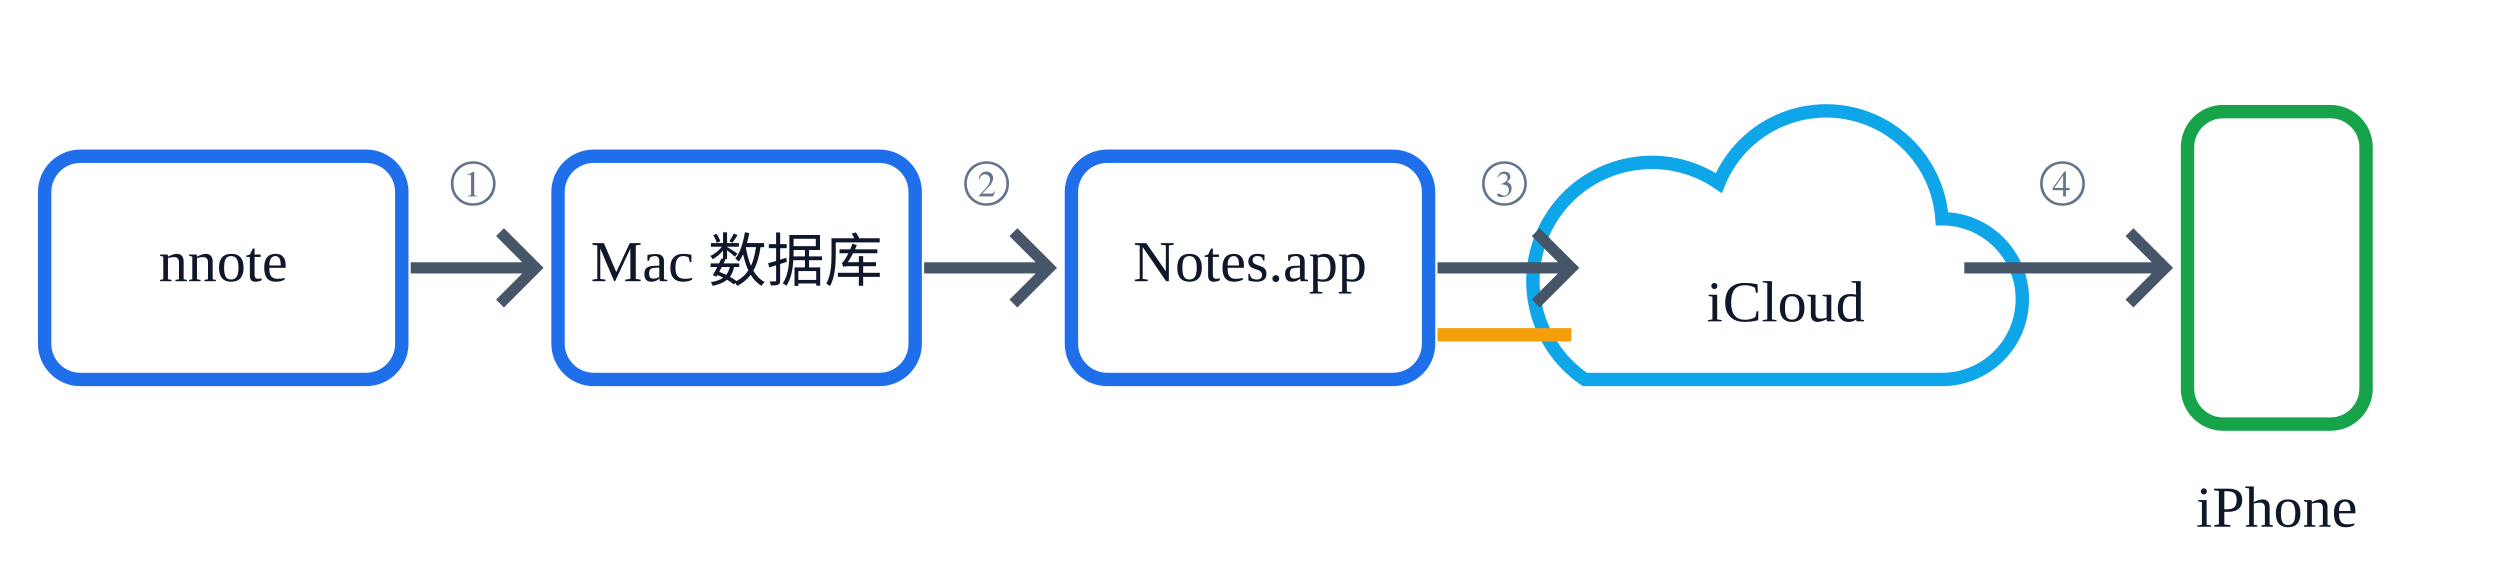
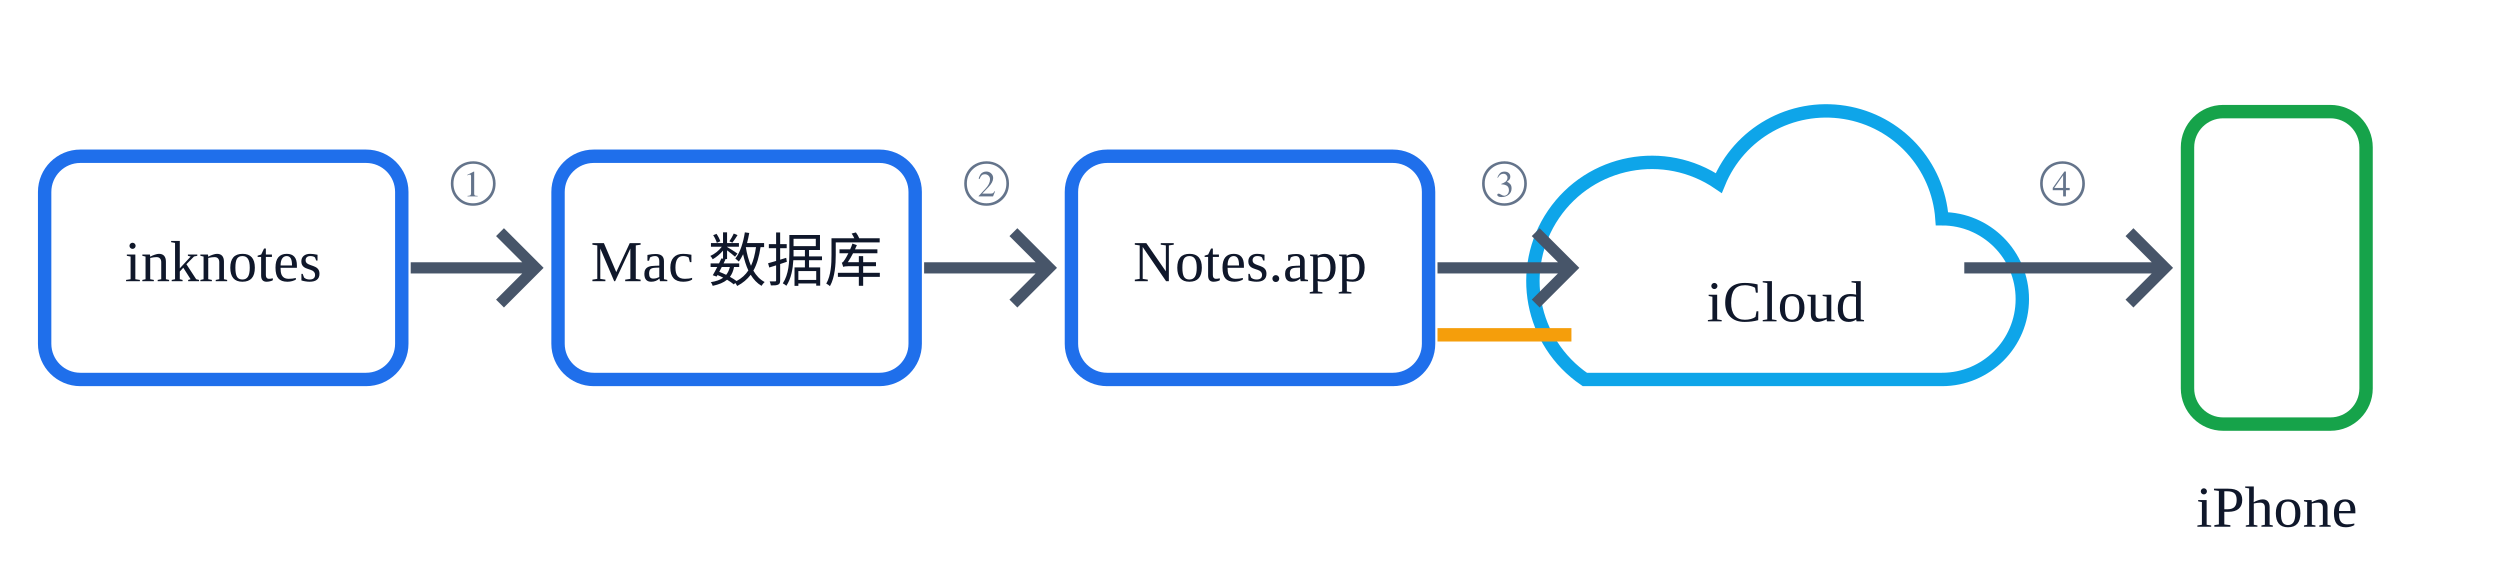
<svg xmlns="http://www.w3.org/2000/svg" viewBox="0 0 560 130">
  <g stroke="#1f6feb" stroke-width="3" fill="none">
    <rect x="10" y="35" width="80" height="50" rx="8" />
    <rect x="125" y="35" width="80" height="50" rx="8" />
    <rect x="240" y="35" width="80" height="50" rx="8" />
  </g>
  <path d="M355 85 h80 a18 18 0 0 0 0 -36 a26 26 0 0 0 -50 -8 a20 20 0 0 0 -30 44 Z" stroke="#0ea5e9" stroke-width="3" fill="none" />
  <rect x="490" y="25" width="40" height="70" rx="8" stroke="#16a34a" stroke-width="3" fill="none" />
  <g stroke="#475569" stroke-width="2.5" fill="none">
    <path d="M92 60 h28 M112 52 l8 8 l-8 8" />
    <path d="M207 60 h28 M227 52 l8 8 l-8 8" />
    <path d="M322 60 h30 M344 52 l8 8 l-8 8" />
    <path d="M440 60 h45 M477 52 l8 8 l-8 8" />
  </g>
  <path d="M322 75 h30" stroke="#f59e0b" stroke-width="3" fill="none" />
  <g font-size="13" text-anchor="middle" dominant-baseline="middle" fill="#0f172a">
-     <text x="50" y="60">nnote</text>
+     <text x="50" y="60">inknotes</text>
    <text x="165" y="60">Mac 数据库</text>
    <text x="280" y="60">Notes.app</text>
    <text x="400" y="69">iCloud</text>
    <text x="510" y="115">iPhone</text>
  </g>
  <g font-size="11" text-anchor="middle" fill="#64748b">
    <text x="106" y="44">①</text>
    <text x="221" y="44">②</text>
    <text x="337" y="44">③</text>
    <text x="462" y="44">④</text>
  </g>
</svg>
